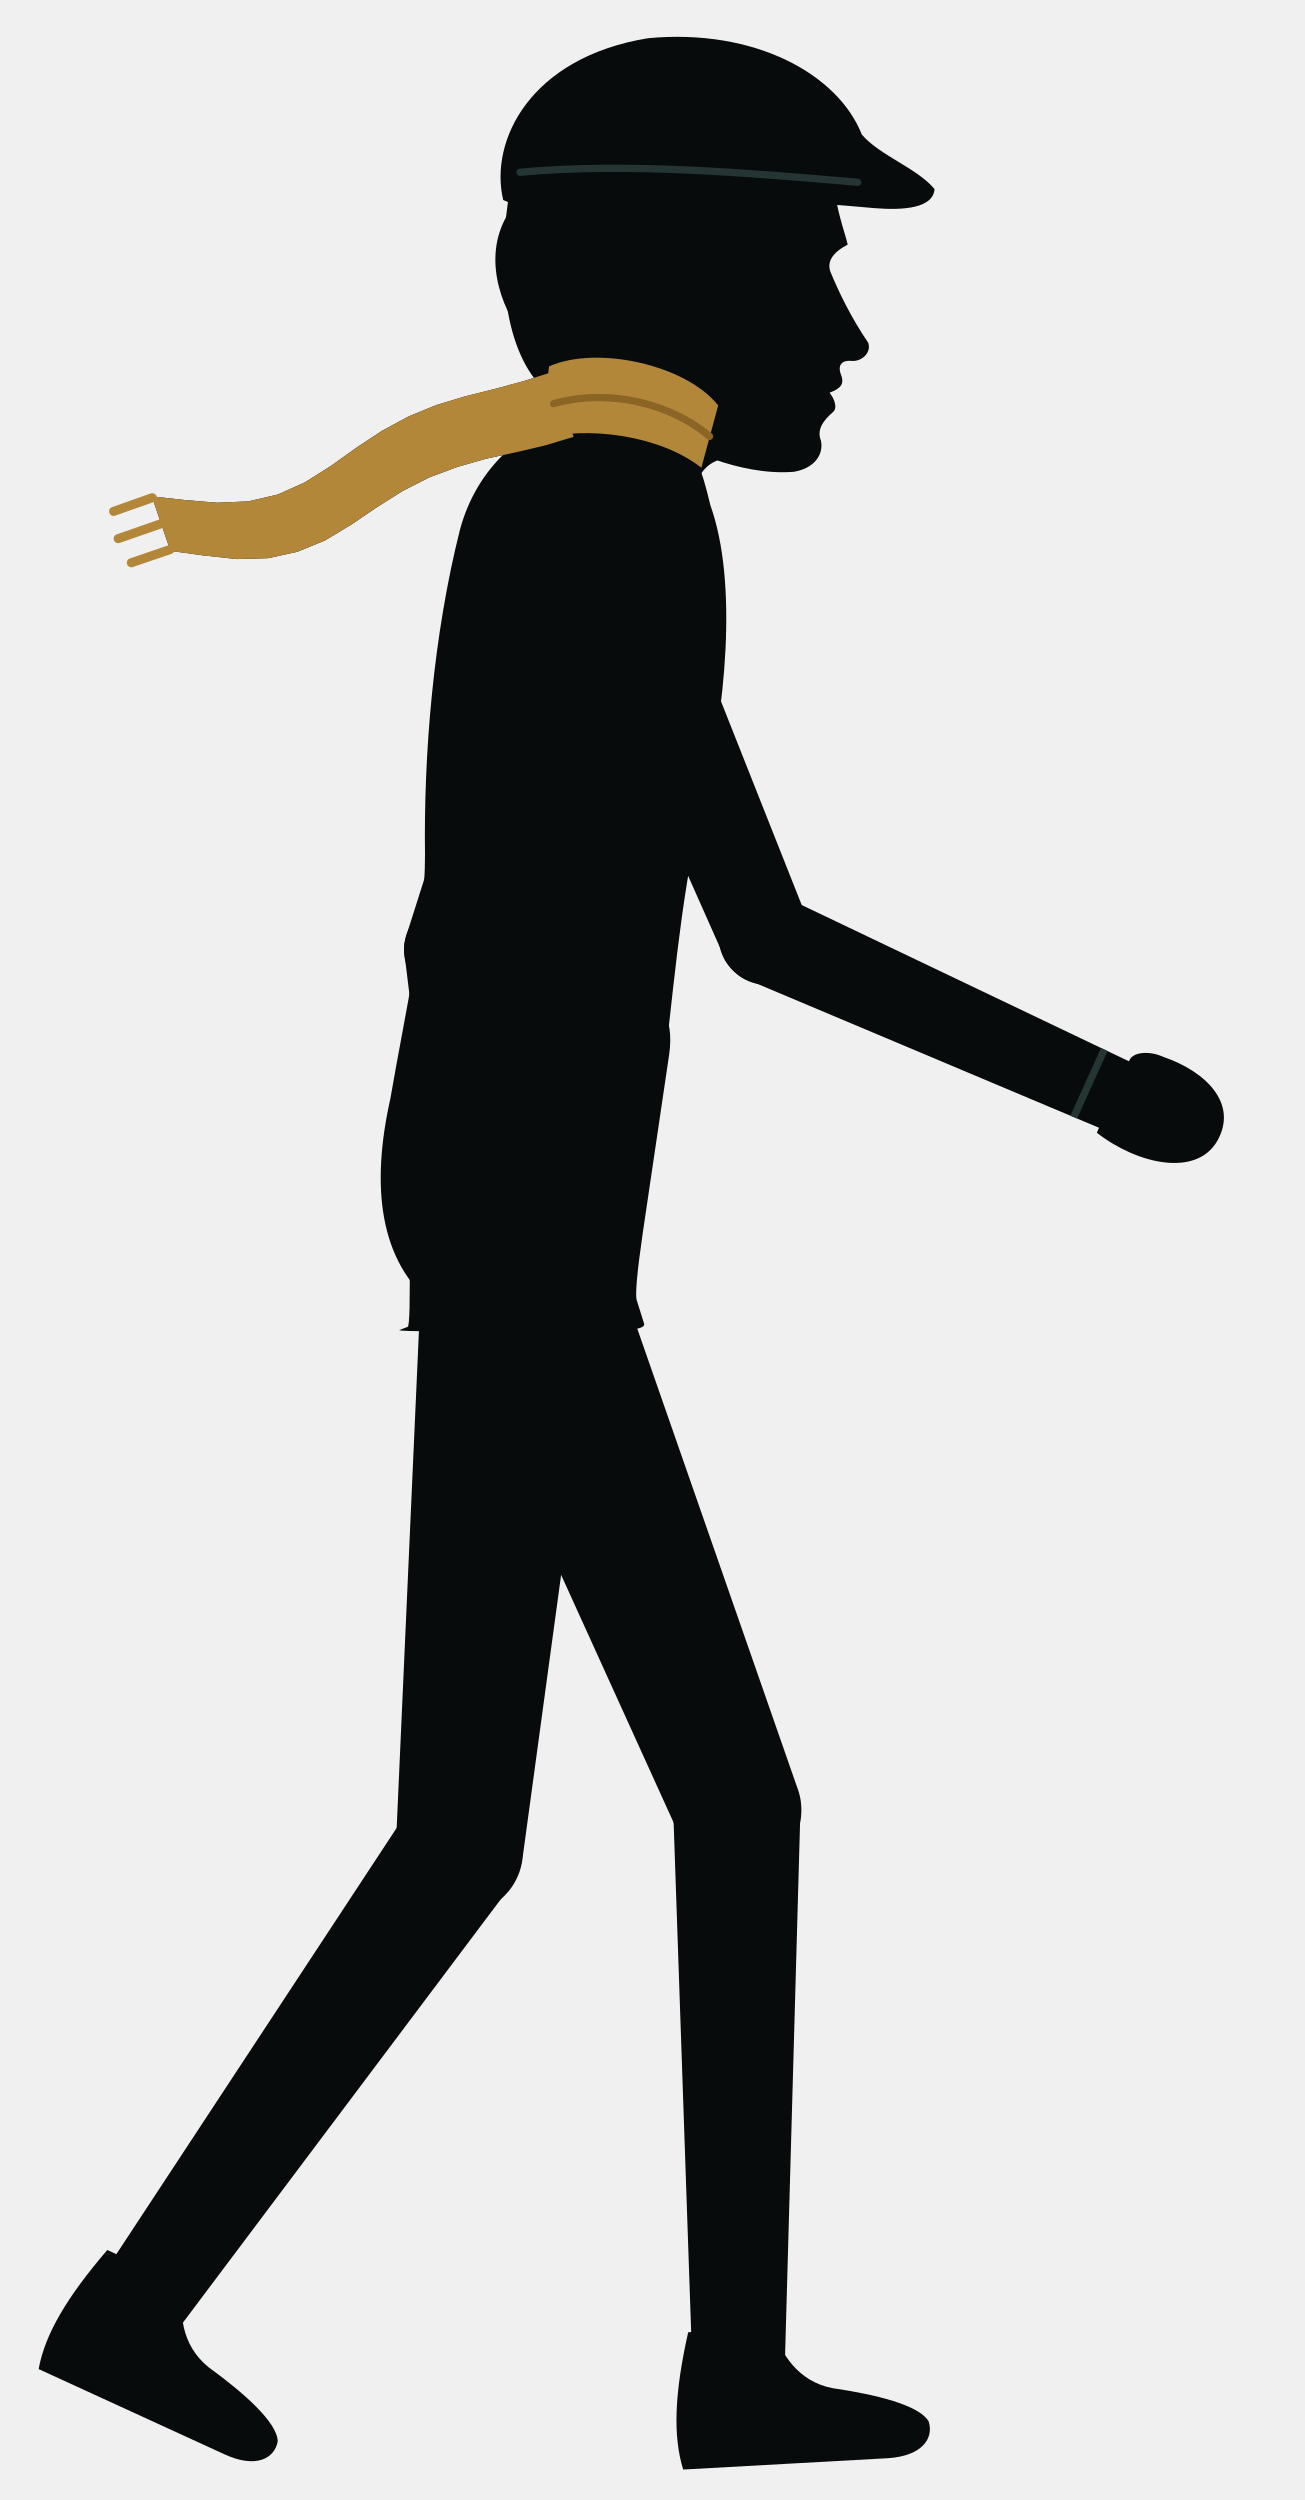
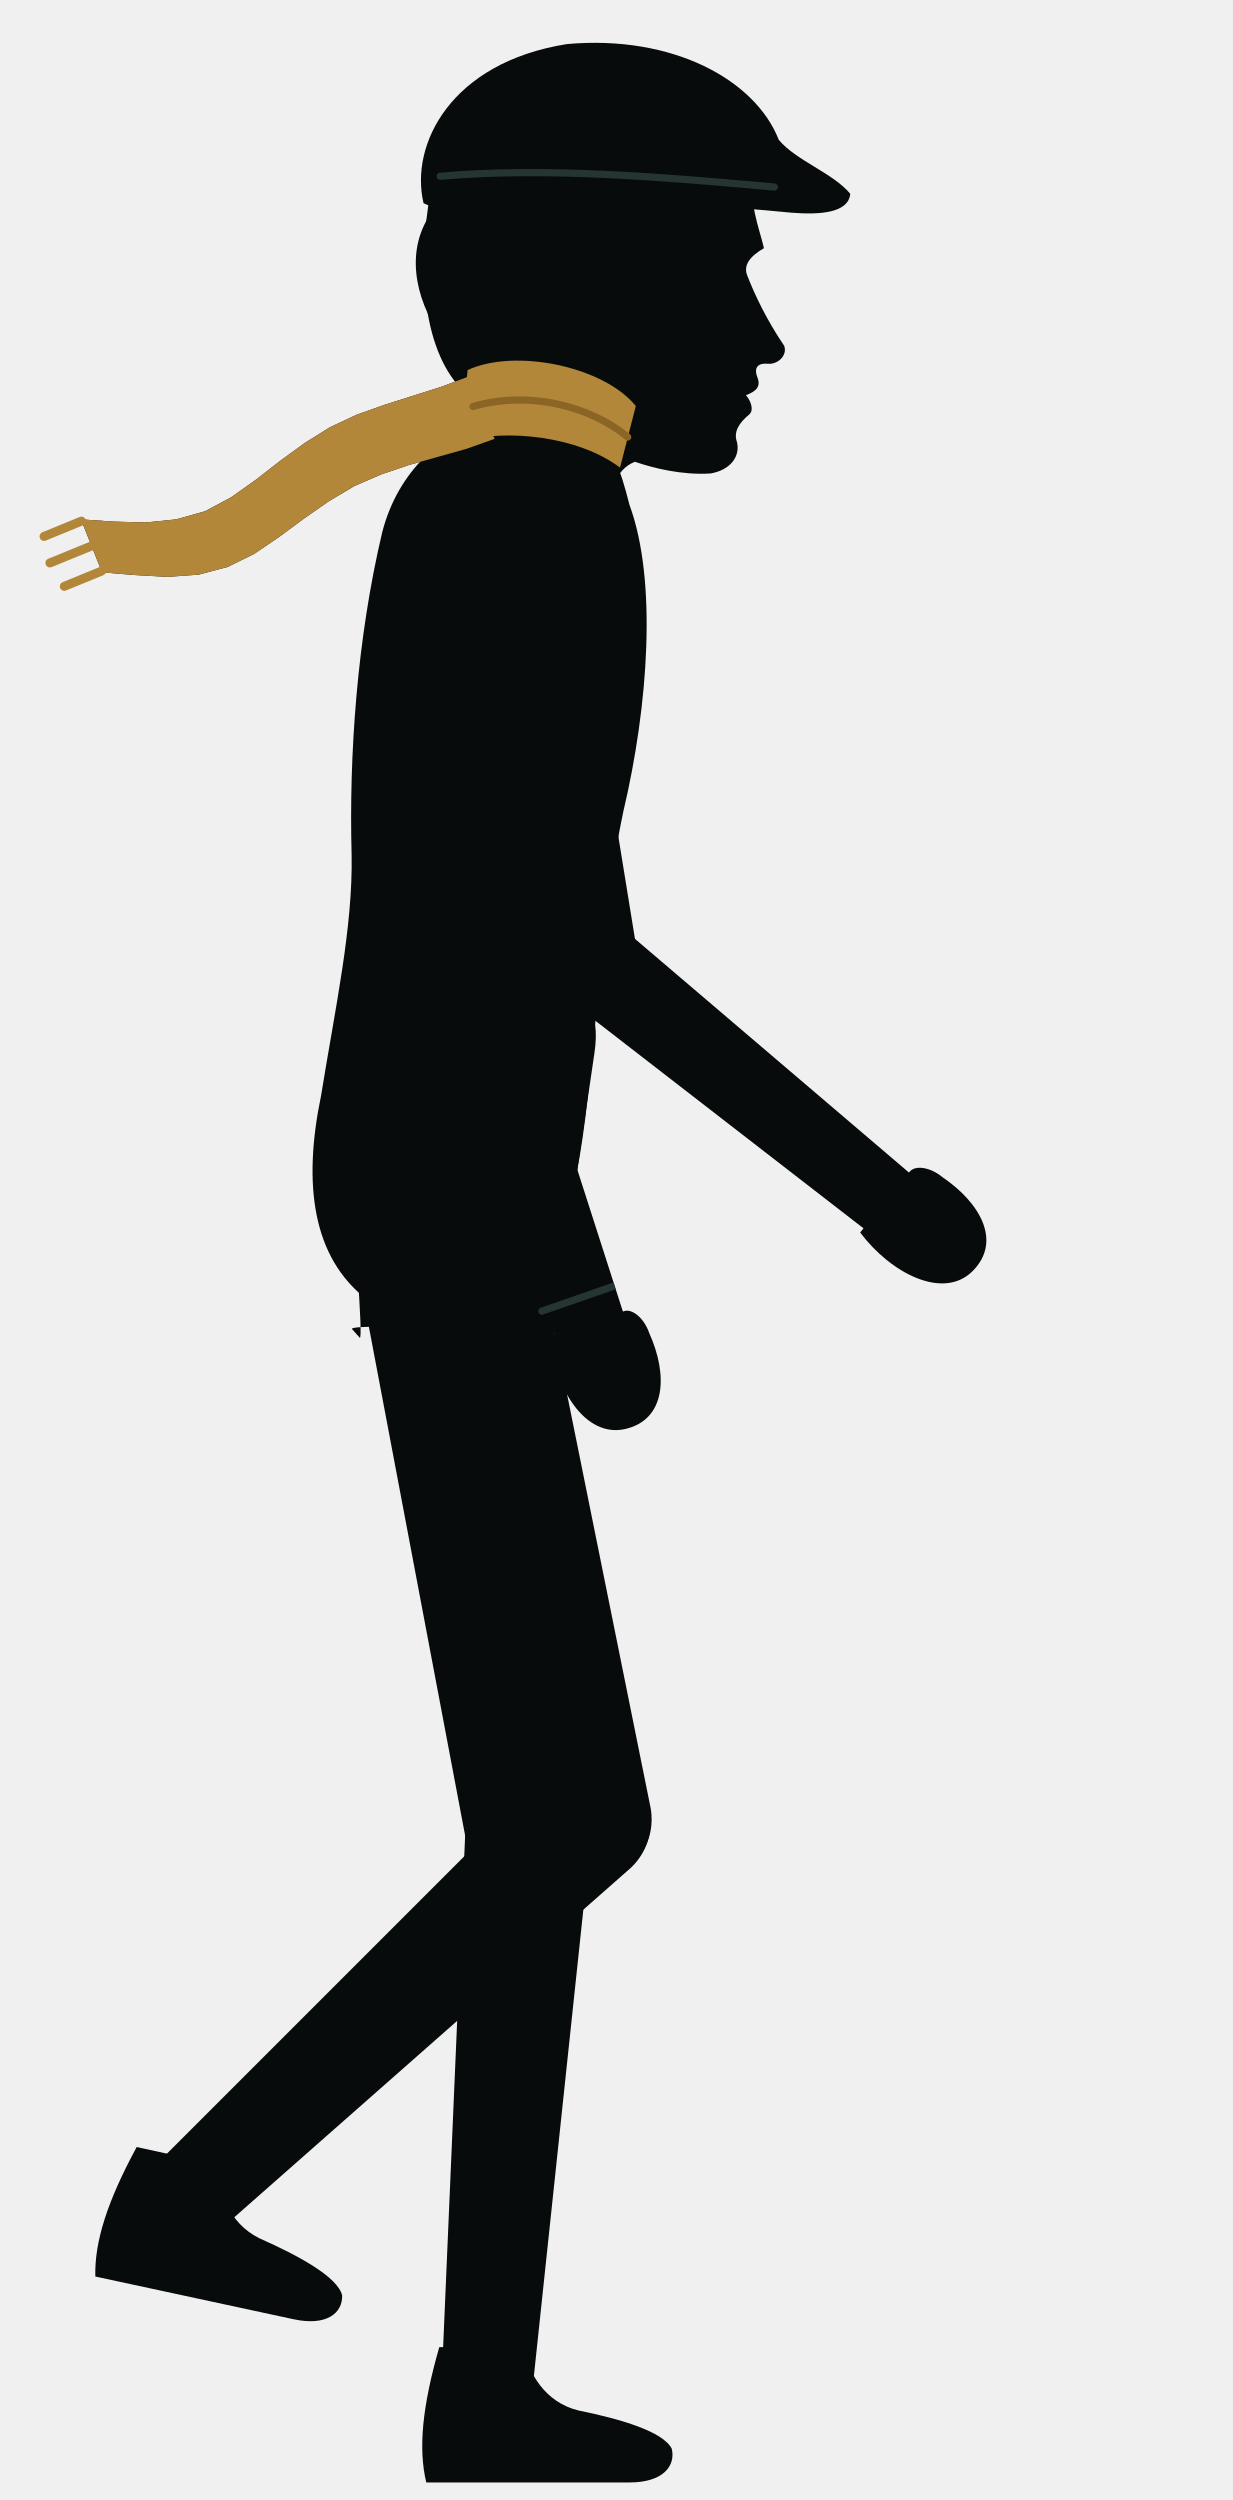
- <svg xmlns="http://www.w3.org/2000/svg" viewBox="-113 -548 287 550" width="287" height="550">
+ <svg xmlns="http://www.w3.org/2000/svg" viewBox="-99 -554 274 556" width="274" height="556">
  <defs>
    <g id="joueur-pas-14">
-       <path d="M-18.2 -264.6 L36.3 -144.6 A14 14 0 0 0 62.3 -155 L18.9 -279.5 A20 20 0 1 0 -18.2 -264.6 Z" />
-       <path d="M35.1 -149.9 L39.5 -22 A10 10 0 0 0 59.5 -22.1 L63.1 -150 A14 14 0 1 0 35.1 -149.9 Z" />
-       <path d="M 38.4 -34.9 C 35.4 -21.6 35 -12.1 37.3 -4.7 L 82.4 -7.2 C 89.9 -7.7 92.5 -11.6 91.3 -15.3 C 89.2 -18.9 79.7 -21.2 70.2 -22.6 C 62.6 -24 58.5 -30.4 57.2 -36 Z" />
-       <path d="M-20 -273.8 L-25.9 -142.1 A14 14 0 0 0 2 -139.5 L19.8 -270.2 A20 20 0 1 0 -20 -273.8 Z" />
-       <path d="M-23.6 -149.1 L-93.9 -42.2 A10 10 0 0 0 -77.5 -30.7 L-0.7 -133 A14 14 0 1 0 -23.6 -149.1 Z" />
-       <path d="M -89.4 -53 C -98.3 -42.6 -103.1 -34.5 -104.5 -26.8 L -63.5 -8 C -56.7 -4.9 -52.6 -7.1 -51.9 -10.9 C -52 -15.1 -59.4 -21.6 -67.1 -27.2 C -73.2 -32.1 -73.8 -39.6 -72.3 -45.1 Z" />
-       <path d="M 13.5 -456.6 C 2.1 -454 -8.1 -445.2 -11.8 -431.5 C -17.7 -408.1 -19.8 -382.1 -19.5 -359.9 C -19.5 -343.8 -23.7 -326.2 -27.1 -306.4 C -31.5 -286.8 -29.5 -270.5 -17.6 -260.9 L 11.9 -255.3 C 23.8 -261.9 29.3 -281.4 32.2 -305.2 C 35.1 -329 36.5 -349 41 -368.6 C 46.9 -392.1 49.3 -420 43.3 -436.8 C 41.3 -445.1 39.8 -449.4 36.1 -451.8 Z" />
-       <path d="M-11.5 -334.8 Q-23.5 -336.2 -23.3 -320.3 L-22.9 -272.4 Q-22.7 -256.4 -23.3 -256.1 L-25.1 -255.4 Q-25.7 -255.1 -14.7 -255.1 L18.3 -255.1 Q29.3 -255.1 28.7 -256.8 L27.1 -261.9 Q26.5 -263.6 28.4 -276.7 L34.2 -315.9 Q36.1 -328.9 24.2 -330.4 Z" />
-       <path d="M6.1 -435.6 L-23.6 -342.2 A10 10 0 0 0 -4.6 -335.8 L28.8 -427.8 A12 12 0 1 0 6.1 -435.6 Z" />
-       <path d="M-24 -338 L-13.8 -254.6 A8 8 0 0 0 2.1 -256.1 L-4.1 -339.9 A10 10 0 1 0 -24 -338 Z" />
-       <path d="M -15.1 -254.7 C -16.7 -243.4 -12.7 -230.9 -3.5 -230.8 C 5.8 -230.8 8.5 -240.3 6.6 -250.3 C 6.3 -254 4.2 -256.5 2.3 -256.4 Z" />
-       <path d="M6.5 -427.1 L46.3 -337.5 A10 10 0 0 0 64.8 -345.3 L28.7 -436.4 A12 12 0 1 0 6.5 -427.1 Z" />
-       <path d="M51.6 -332.4 L129 -299.8 A8 8 0 0 0 135.6 -314.4 L59.8 -350.6 A10 10 0 1 0 51.6 -332.4 Z" />
-       <path d="M 128.3 -298.8 C 137.3 -291.8 150.2 -289 154.8 -297 C 159.4 -305.1 152.5 -312.2 142.9 -315.5 C 139.5 -317 136.2 -316.4 135.5 -314.8 Z" />
-       <path d="M 11.9 -434.7 C 12.8 -445.3 11.4 -453.9 8.8 -460.5 C -1.2 -467.8 -3.9 -485 -1.2 -504 C 1.7 -525 19.8 -537.2 39.9 -536.5 C 58.9 -534.9 69.6 -523.3 70.4 -508.3 C 70.9 -501.9 72.7 -497.5 73.5 -494.2 C 70.1 -492.4 68.9 -490.4 69.7 -488.2 C 71.5 -483.8 74.2 -478.2 78 -472.6 C 78.8 -470.4 76.5 -468.4 74.4 -468.6 C 72.3 -468.8 71.2 -467.8 72 -465.6 C 72.9 -463.4 71.8 -462.5 69.5 -461.6 C 70.5 -460.4 71.4 -458.2 70.2 -457.3 C 67.9 -455.3 66.7 -453.3 67.6 -451.1 C 68.3 -447.9 66 -444.9 61.6 -444.2 C 55.2 -443.7 49 -445.3 44.8 -446.7 C 40.4 -445 38.9 -439.8 38.3 -432.4 Z" />
-       <path d="M 0.9 -503.8 C -6.2 -495.9 -5 -485.1 0.6 -476.1 C 2.2 -482.4 5.7 -486.3 6.3 -492.7 C 8 -488.2 10 -486 12.1 -485.8 Z" />
-       <path d="M -2.3 -504 C -5.4 -517.1 3.7 -535.4 29.6 -539.6 C 53.2 -541.8 71.4 -531.6 76.6 -518.4 C 80.5 -513.8 88.8 -511 92.6 -506.4 C 92.3 -502.2 85.8 -501.7 79.5 -502.2 C 64.7 -503.5 41.5 -505.5 22.2 -504 C 11.4 -502.8 2.8 -501.5 -2.3 -504 Z" />
-       <path d="M 7.8 -467.4 C 18.4 -472.1 38 -467.7 45 -458.8 L 41.3 -445.1 C 32.1 -452.3 16.2 -454.3 5.8 -451.5 Z" />
-       <path d="M8.3 -466.1 L2 -464.1 L-4.3 -462.4 L-10.7 -460.8 L-17 -458.9 L-23.1 -456.4 L-29 -453.2 L-34.6 -449.5 L-40.2 -445.5 L-45.9 -441.9 L-51.9 -439.2 L-58.4 -437.7 L-65.2 -437.4 L-72.4 -438 L-79.6 -438.8 L-75.5 -426.8 L-68.2 -425.8 L-60.9 -425 L-54 -425.2 L-47.6 -426.6 L-41.5 -429.1 L-35.7 -432.6 L-30.1 -436.4 L-24.4 -440 L-18.5 -443 L-12.3 -445.3 L-6 -447.1 L0.5 -448.5 L6.9 -450 L13.2 -451.9 Z" />
+       <path d="M-19.2 -271.4 L18.6 -145.1 A14 14 0 0 0 45.7 -151.9 L19.6 -281.1 A20 20 0 1 0 -19.2 -271.4 Z" />
+       <path d="M22.1 -159 L-68.4 -68.5 A10 10 0 0 0 -54.7 -54 L41.3 -138.6 A14 14 0 1 0 22.1 -159 Z" />
+       <path d="M -68.6 -76.5 C -75.1 -64.5 -78 -55.5 -77.8 -47.7 L -33.7 -38.2 C -26.3 -36.6 -22.8 -39.6 -22.9 -43.5 C -23.9 -47.6 -32.5 -52.3 -41.3 -56.2 C -48.2 -59.6 -50.5 -66.8 -50.3 -72.5 Z" />
+       <path d="M-19.7 -273.4 L4.8 -143.9 A14 14 0 0 0 32.4 -147.8 L19.9 -279 A20 20 0 1 0 -19.7 -273.4 Z" />
+       <path d="M4.5 -147 L-1 -19.2 A10 10 0 0 0 18.9 -17.7 L32.4 -145 A14 14 0 1 0 4.5 -147 Z" />
+       <path d="M -1.3 -32 C -5.1 -18.8 -6 -9.4 -4.2 -1.9 L 41 -1.9 C 48.5 -1.9 51.3 -5.6 50.4 -9.4 C 48.5 -13.2 39.1 -16 29.7 -17.9 C 22.2 -19.7 18.4 -26.3 17.5 -32 Z" />
+       <path d="M 10.9 -461 C -0.5 -458.2 -10.5 -449.3 -14 -435.6 C -19.6 -412 -21.4 -386.1 -20.8 -363.9 C -20.5 -347.8 -24.4 -330.1 -27.6 -310.3 C -31.7 -290.6 -29.5 -274.3 -17.4 -265 L 12.2 -259.7 C 24 -266.5 29.1 -286 31.7 -309.9 C 34.3 -333.8 35.5 -353.8 39.6 -373.4 C 45.2 -397 47.2 -424.9 41 -441.7 C 38.9 -450 37.3 -454.1 33.6 -456.6 Z" />
+       <path d="M-12.4 -338.8 Q-24.3 -340.1 -23.1 -323.3 L-19.6 -272.7 Q-18.4 -255.9 -19 -256.5 L-20.7 -258.4 Q-21.3 -259 -11.5 -259 L18.1 -259 Q27.9 -259 27.3 -260.1 L25.6 -263.3 Q25 -264.3 27.1 -278.2 L33.2 -319.8 Q35.3 -333.7 23.4 -335 Z" />
+       <path d="M3.5 -434 L23.1 -338 A10 10 0 0 0 42.8 -341.6 L27.1 -438.3 A12 12 0 1 0 3.5 -434 Z" />
+       <path d="M26.8 -332.1 L93.2 -280.7 A8 8 0 0 0 103.3 -293.1 L39.4 -347.6 A10 10 0 1 0 26.8 -332.1 Z" />
+       <path d="M 92.3 -279.9 C 99.1 -270.8 110.8 -264.8 117.3 -271.3 C 123.9 -277.9 119 -286.5 110.6 -292.2 C 107.8 -294.5 104.5 -294.9 103.3 -293.4 Z" />
+       <path d="M3.3 -437.5 L-5.5 -339.9 A10 10 0 0 0 14.3 -337.7 L27.2 -434.8 A12 12 0 1 0 3.3 -437.5 Z" />
+       <path d="M-4.9 -335.5 L24.5 -256.9 A8 8 0 0 0 39.6 -262.1 L13.9 -342.1 A10 10 0 1 0 -4.9 -335.5 Z" />
+       <path d="M 23.3 -256.7 C 24.3 -245.3 31.1 -234.1 40.1 -236.2 C 49.1 -238.3 49.6 -248.2 45.4 -257.5 C 44.2 -261 41.5 -263 39.8 -262.4 Z" />
+       <path d="M 9.2 -439.4 C 10.2 -449.9 8.8 -458.6 6.2 -465.2 C -3.8 -472.5 -6.5 -489.8 -3.7 -508.7 C -0.8 -529.7 17.3 -541.9 37.5 -541.1 C 56.5 -539.4 67.2 -527.8 68 -512.9 C 68.4 -506.4 70.2 -502 70.9 -498.8 C 67.6 -496.9 66.3 -494.9 67.2 -492.7 C 68.9 -488.3 71.6 -482.7 75.4 -477.1 C 76.2 -474.9 73.9 -472.9 71.8 -473.1 C 69.7 -473.3 68.6 -472.4 69.4 -470.2 C 70.3 -468 69.2 -467 66.9 -466.1 C 67.9 -465 68.8 -462.8 67.6 -461.8 C 65.3 -459.9 64.1 -457.9 64.9 -455.7 C 65.7 -452.4 63.3 -449.4 59 -448.7 C 52.6 -448.3 46.3 -449.9 42.2 -451.3 C 37.8 -449.6 36.3 -444.4 35.6 -437 Z" />
+       <path d="M -1.6 -508.5 C -8.7 -500.6 -7.5 -489.8 -2 -480.8 C -0.3 -487.1 3.2 -491 3.8 -497.3 C 5.5 -492.9 7.4 -490.6 9.5 -490.4 Z" />
+       <path d="M -4.8 -508.8 C -7.9 -521.8 1.2 -540.1 27.1 -544.2 C 50.7 -546.3 69 -536.2 74.2 -522.9 C 78 -518.3 86.3 -515.5 90.1 -510.9 C 89.7 -506.6 83.3 -506.2 77 -506.7 C 62.2 -508.1 39 -510.1 19.7 -508.7 C 8.9 -507.5 0.3 -506.2 -4.8 -508.8 Z" />
+       <path d="M 5 -471.7 C 15.6 -476.6 35.3 -472.5 42.4 -463.7 L 38.9 -450 C 29.6 -457 13.7 -458.7 3.3 -455.8 Z" />
+       <path d="M5.3 -470.3 L-0.8 -468 L-7.1 -466 L-13.4 -464 L-19.6 -461.8 L-25.6 -459 L-31.2 -455.5 L-36.7 -451.5 L-42.1 -447.3 L-47.6 -443.4 L-53.4 -440.3 L-59.8 -438.5 L-66.6 -437.8 L-73.8 -438 L-81 -438.5 L-76.3 -426.7 L-68.9 -426.1 L-61.7 -425.7 L-54.8 -426.2 L-48.4 -427.9 L-42.5 -430.8 L-36.9 -434.6 L-31.5 -438.6 L-25.9 -442.5 L-20.2 -445.9 L-14.2 -448.5 L-8 -450.6 L-1.6 -452.4 L4.8 -454.2 L11 -456.4 Z" />
    </g>
-     <mask id="joueur-pas-14-dedans" maskUnits="userSpaceOnUse" x="-113" y="-548" width="287" height="550">
+     <mask id="joueur-pas-14-dedans" maskUnits="userSpaceOnUse" x="-99" y="-554" width="274" height="556">
      <use href="#joueur-pas-14" fill="#fff" />
    </mask>
  </defs>
  <use href="#joueur-pas-14" fill="#070b0b" />
  <g mask="url(#joueur-pas-14-dedans)" fill="none" stroke="#253534" stroke-linecap="round">
-     <path d="M 122.9 -301.5 L 130.3 -317.9" stroke-width="1.6" />
-     <path d="M 1.4 -510.1 C 25 -512.3 52.5 -509.9 75.7 -507.9" stroke-width="1.6" />
+     <path d="M 21.5 -262.4 L 38.5 -268.3" stroke-width="1.6" />
+     <path d="M -1.1 -514.8 C 22.6 -516.9 50 -514.5 73.2 -512.4" stroke-width="1.6" />
  </g>
  <g>
-     <path d="M 7.8 -467.4 C 18.4 -472.1 38 -467.7 45 -458.8 L 41.3 -445.1 C 32.1 -452.3 16.2 -454.3 5.8 -451.5 Z" fill="#b3873a" />
-     <path d="M8.3 -466.1 L2 -464.1 L-4.3 -462.4 L-10.7 -460.8 L-17 -458.9 L-23.1 -456.4 L-29 -453.2 L-34.6 -449.5 L-40.2 -445.5 L-45.9 -441.9 L-51.9 -439.2 L-58.4 -437.7 L-65.2 -437.4 L-72.4 -438 L-79.6 -438.8 L-75.5 -426.8 L-68.2 -425.8 L-60.9 -425 L-54 -425.2 L-47.6 -426.6 L-41.5 -429.1 L-35.7 -432.6 L-30.1 -436.4 L-24.4 -440 L-18.5 -443 L-12.3 -445.3 L-6 -447.1 L0.5 -448.5 L6.9 -450 L13.2 -451.9 Z" fill="#b3873a" />
-     <path d="M-79.5 -438.5 L-88 -435.5 M-77.5 -432.8 L-87 -429.5 M-75.6 -427.1 L-84.1 -424.2" fill="none" stroke="#b3873a" stroke-width="2" stroke-linecap="round" />
-     <path d="M 8.8 -459.2 C 21.3 -462.7 34.9 -459 43.1 -452" fill="none" stroke="#8a6526" stroke-width="1.6" stroke-linecap="round" />
+     <path d="M 5 -471.7 C 15.6 -476.6 35.3 -472.5 42.4 -463.7 L 38.9 -450 C 29.6 -457 13.7 -458.7 3.3 -455.8 Z" fill="#b3873a" />
+     <path d="M5.3 -470.3 L-0.8 -468 L-7.1 -466 L-13.4 -464 L-19.6 -461.8 L-25.6 -459 L-31.2 -455.5 L-36.7 -451.5 L-42.1 -447.3 L-47.6 -443.4 L-53.4 -440.3 L-59.8 -438.5 L-66.6 -437.8 L-73.8 -438 L-81 -438.5 L-76.3 -426.7 L-68.9 -426.1 L-61.7 -425.7 L-54.8 -426.2 L-48.4 -427.9 L-42.5 -430.8 L-36.9 -434.6 L-31.5 -438.6 L-25.9 -442.5 L-20.2 -445.9 L-14.2 -448.5 L-8 -450.6 L-1.6 -452.4 L4.8 -454.2 L11 -456.4 Z" fill="#b3873a" />
+     <path d="M-80.9 -438.1 L-89.2 -434.7 M-78.6 -432.6 L-87.9 -428.8 M-76.4 -427 L-84.7 -423.6" fill="none" stroke="#b3873a" stroke-width="2" stroke-linecap="round" />
+     <path d="M 6.2 -463.6 C 18.6 -467.2 32.3 -463.7 40.6 -456.8" fill="none" stroke="#8a6526" stroke-width="1.6" stroke-linecap="round" />
  </g>
</svg>
